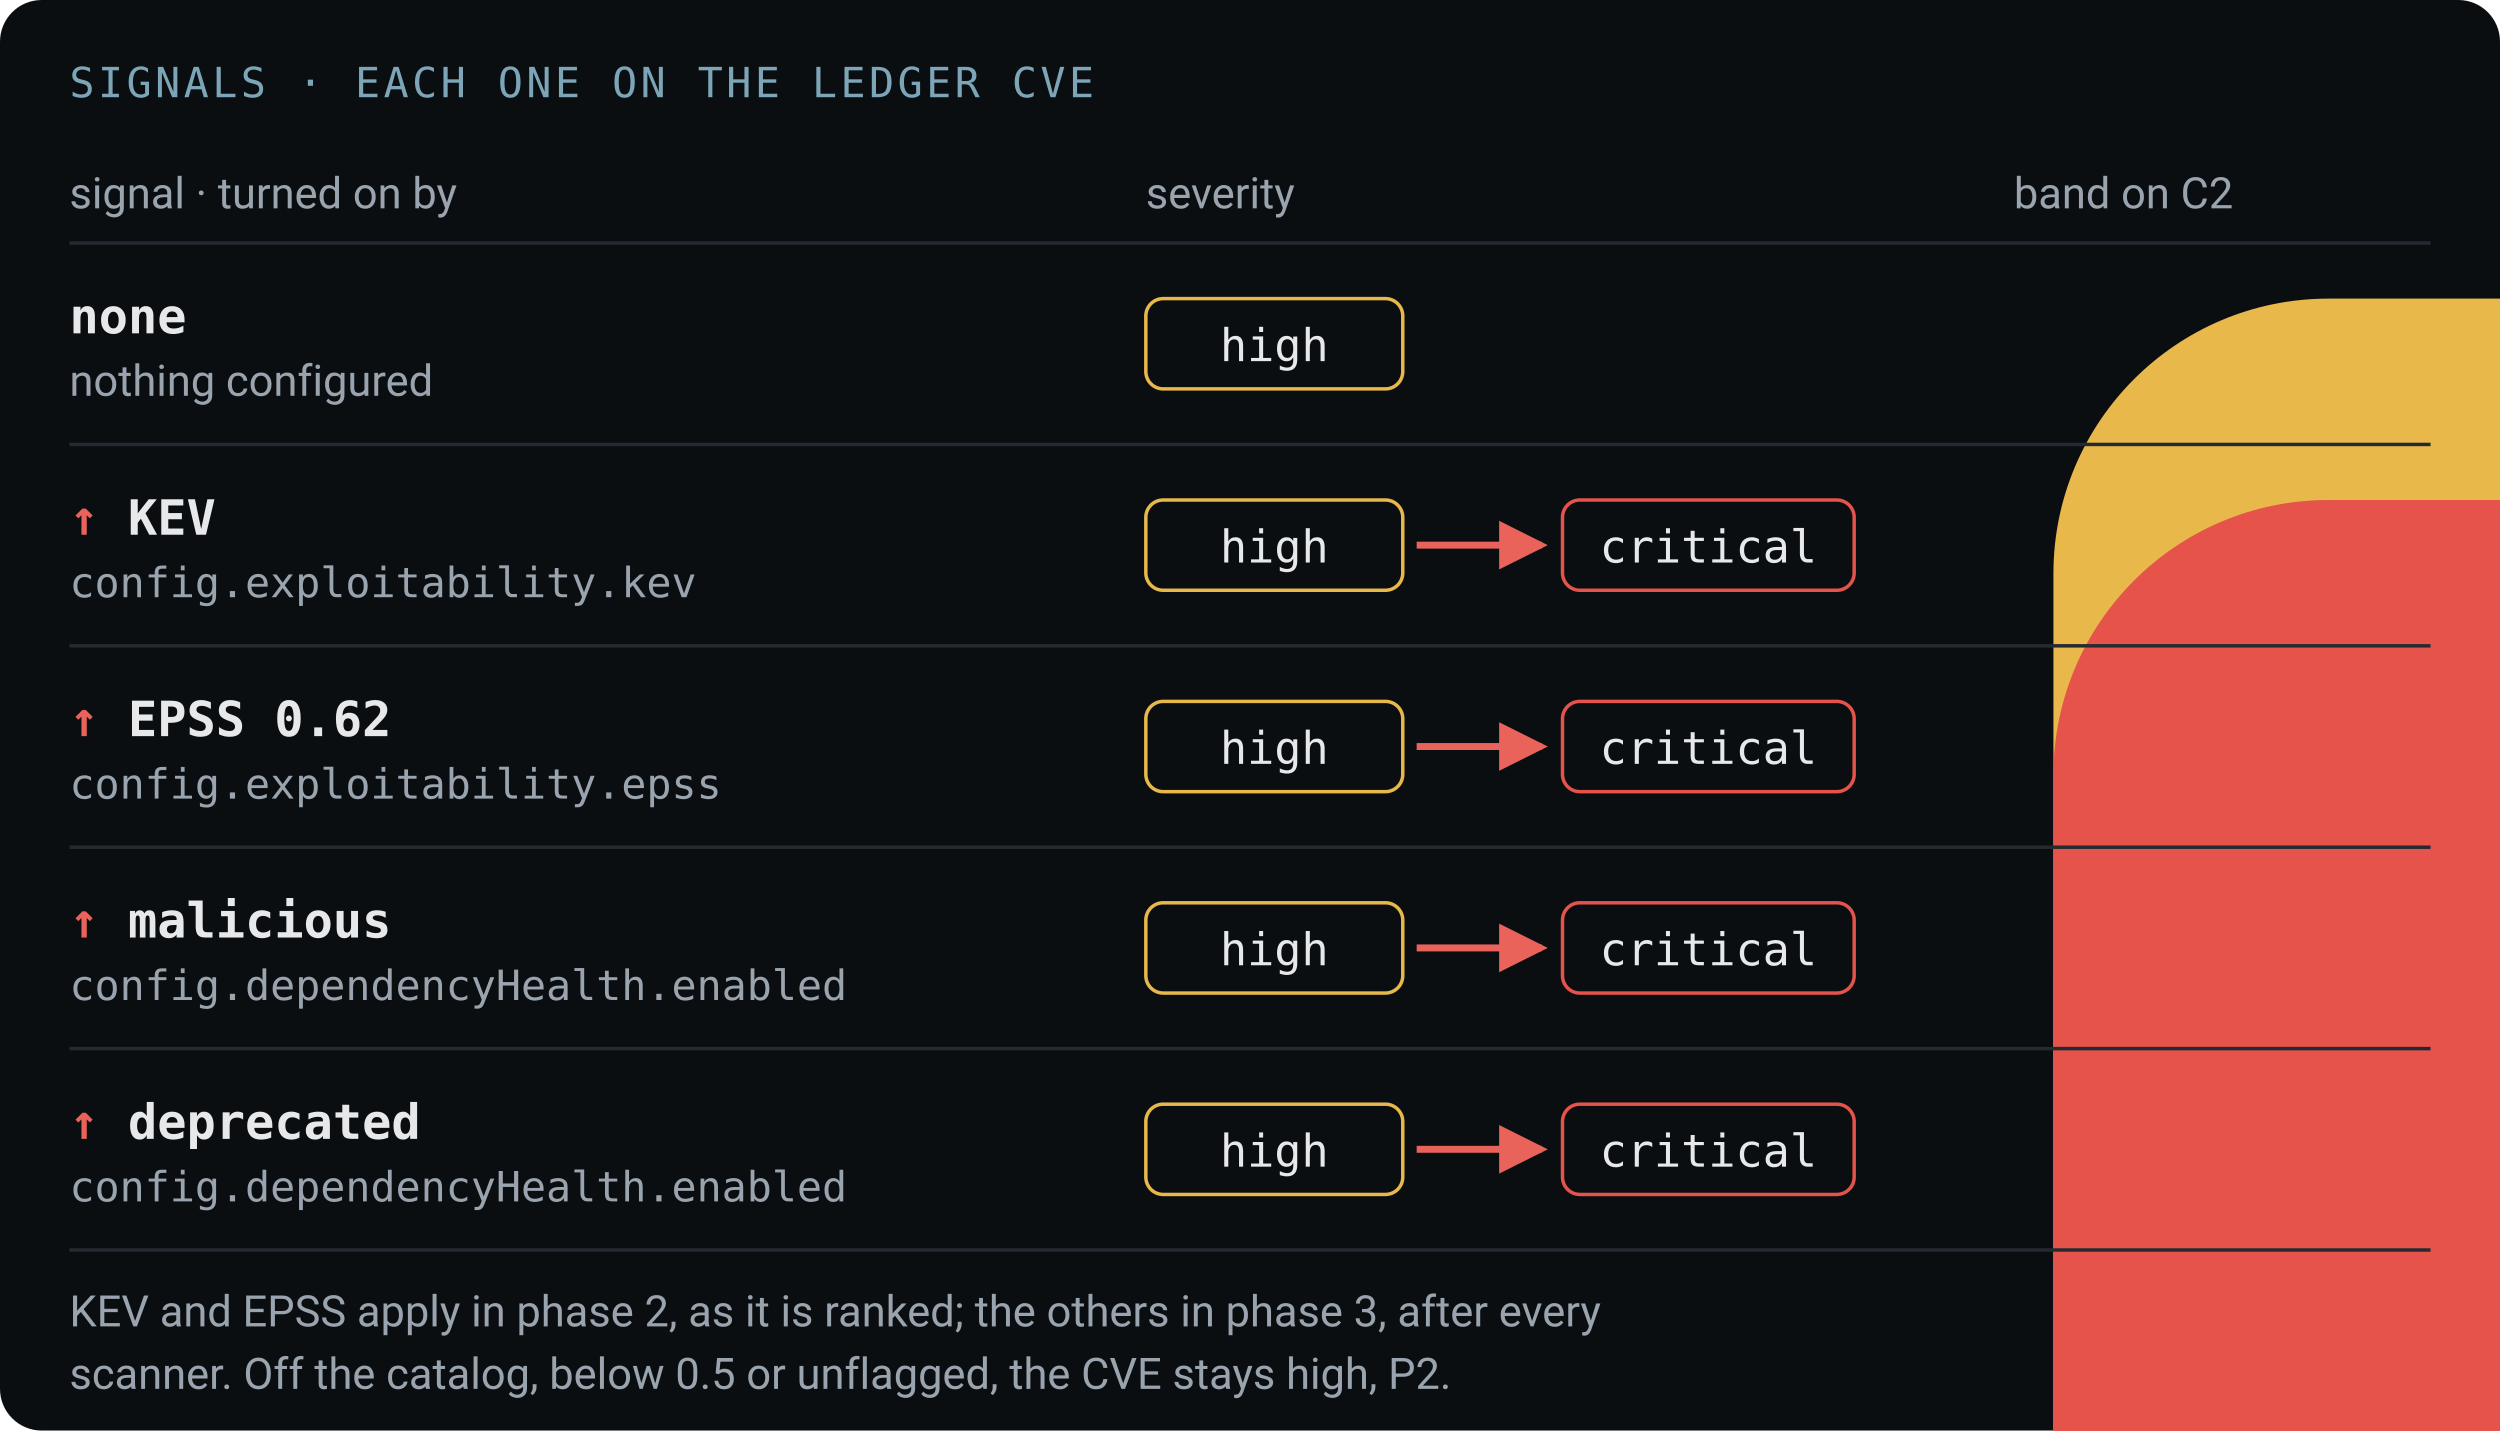
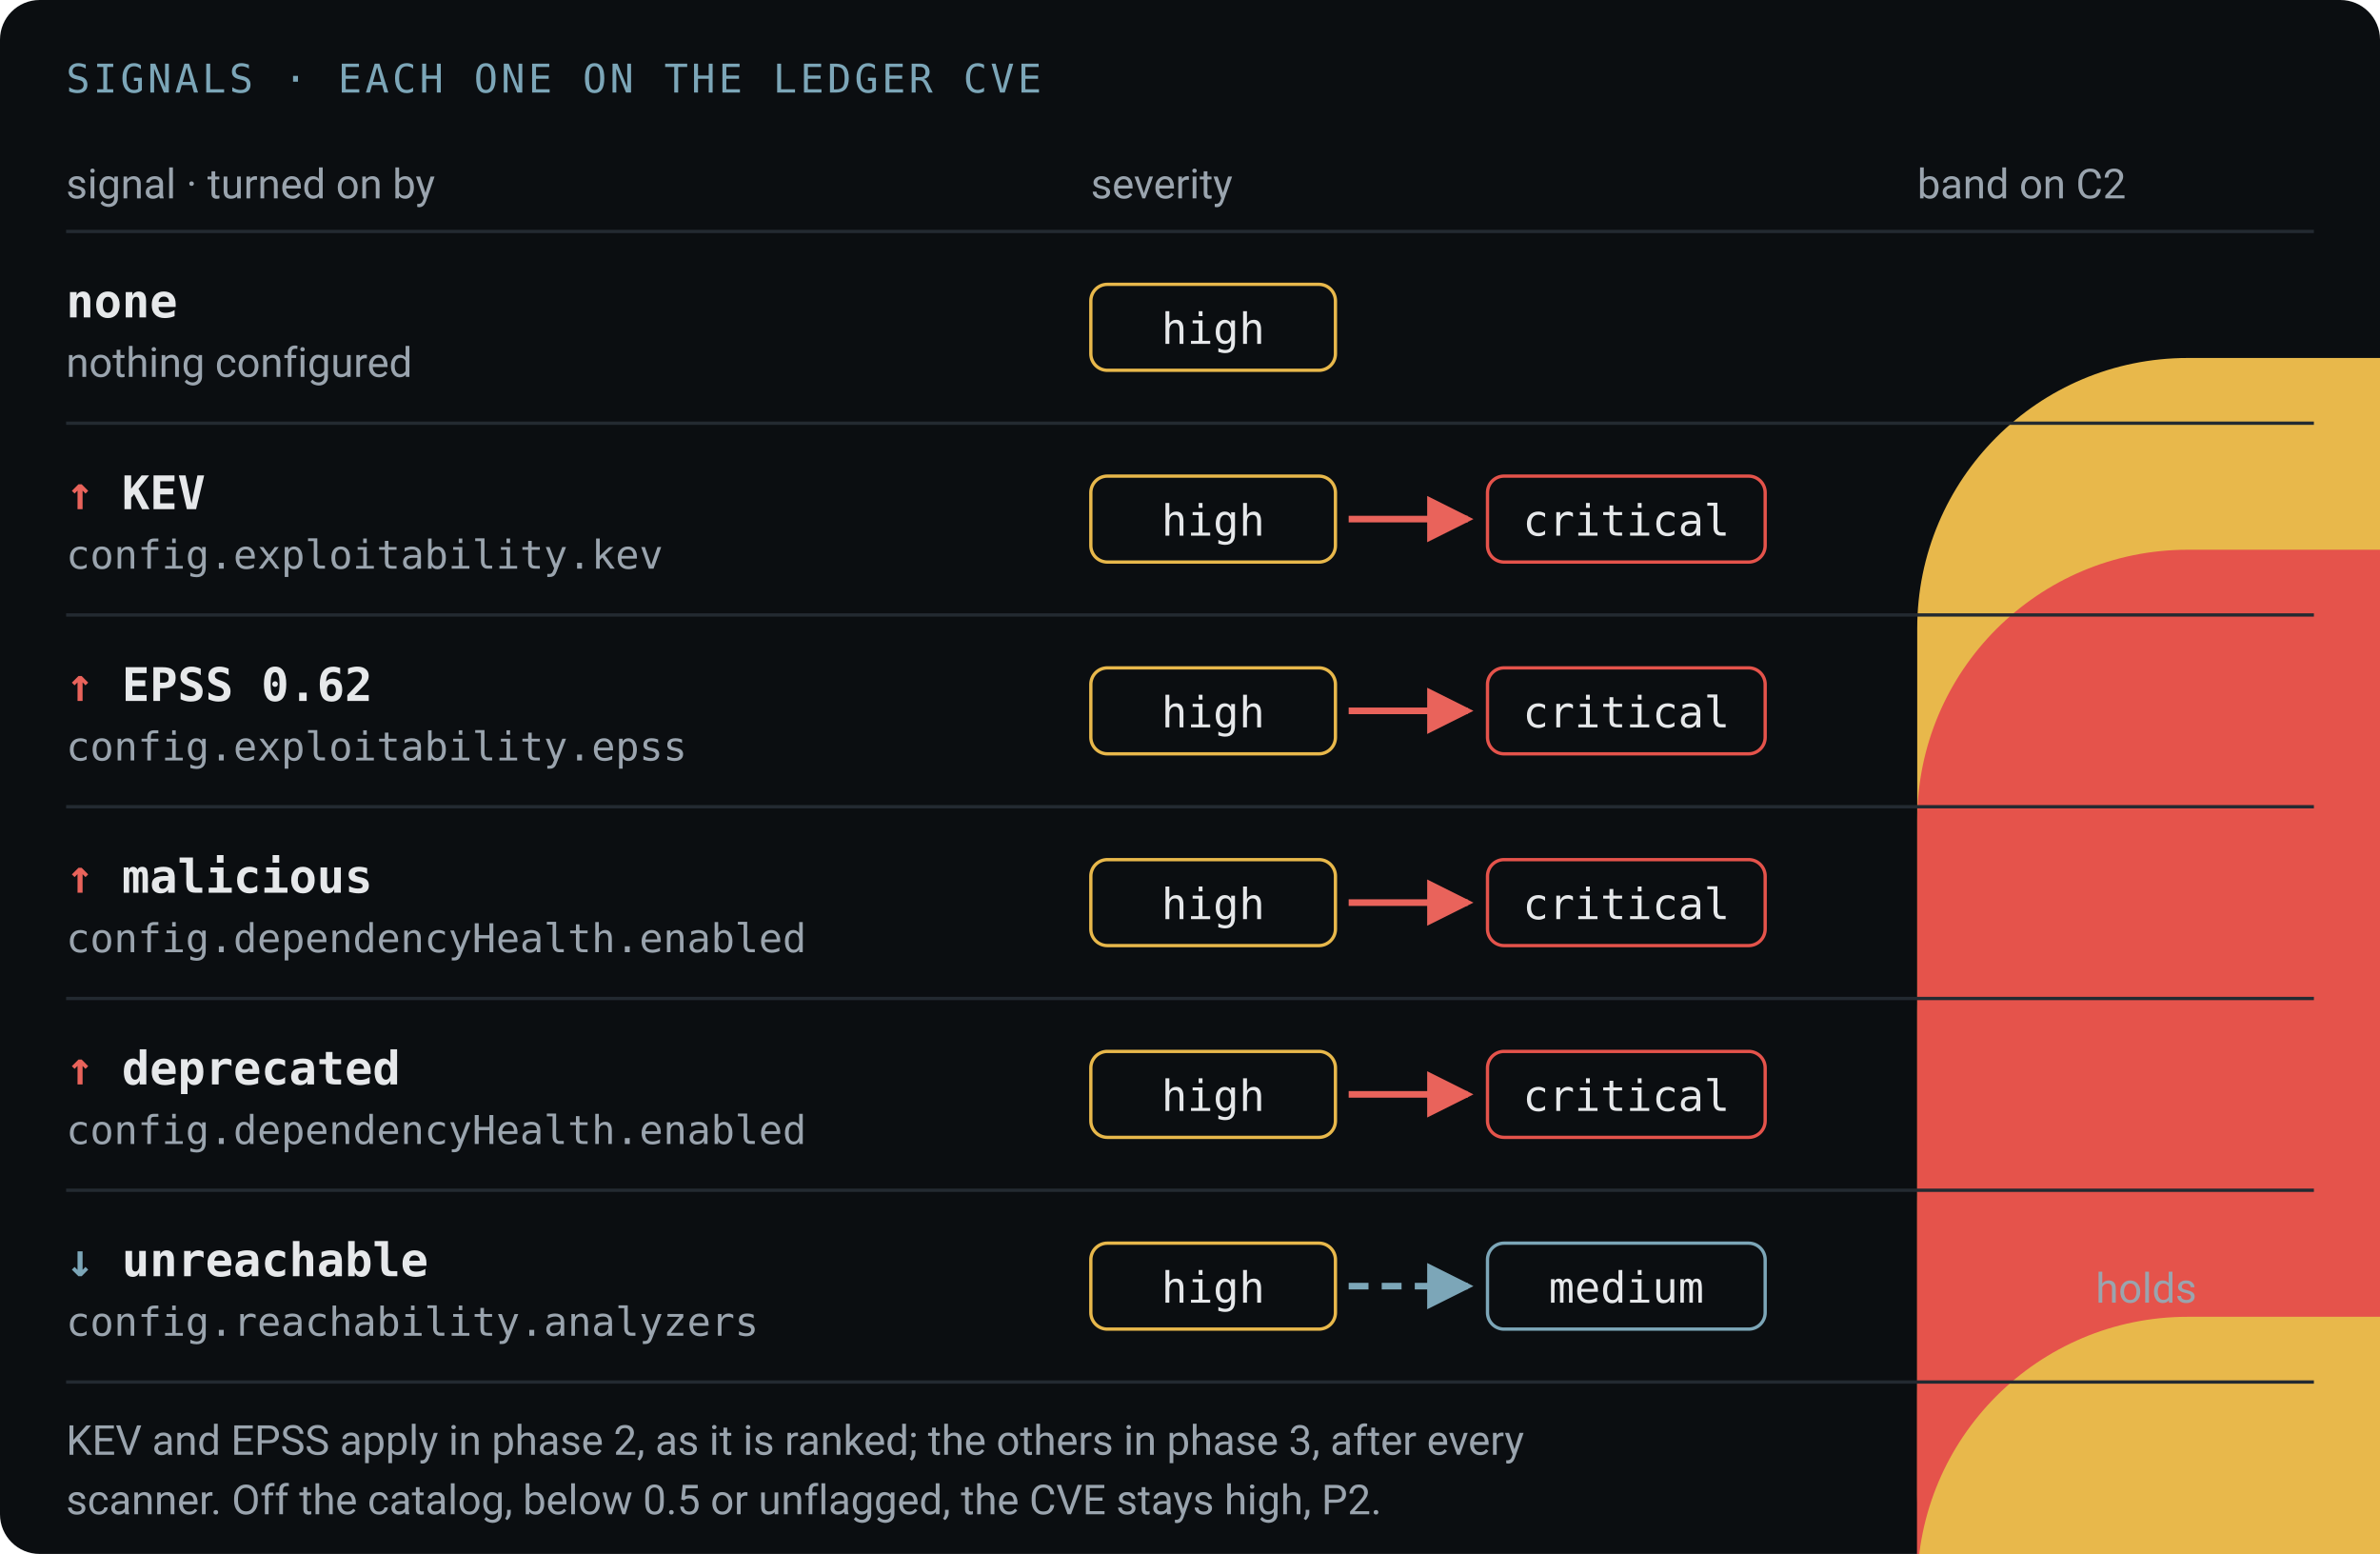
- <svg xmlns="http://www.w3.org/2000/svg" viewBox="0 0 720 412" width="720" height="412" role="img" aria-label="The ledger CVE under each signal on its own: four raise it from high to critical and P2 to P1.">
+ <svg xmlns="http://www.w3.org/2000/svg" viewBox="0 0 720 470" width="720" height="470" role="img" aria-label="The ledger CVE under each signal on its own: four raise it from high to critical and P2 to P1, and unreachable lowers it to medium with the band held at P2.">
  <defs>
    <style>
      text{font-family:'Space Grotesk',system-ui,-apple-system,'Segoe UI',Roboto,Helvetica,Arial,sans-serif;fill:#E6E8EA;font-size:14px}
      .m{font-family:'JetBrains Mono',ui-monospace,SFMono-Regular,Menlo,Consolas,monospace}
      .e{font-family:'JetBrains Mono',ui-monospace,SFMono-Regular,Menlo,Consolas,monospace;font-size:12px;letter-spacing:1px;fill:#7CA6B8}
      .mu{fill:#9AA4AE}.sm{font-size:12.5px}.k{font-size:12px}.h{font-size:13px}.b{font-weight:700}.c{text-anchor:middle}
      .sev{fill:none;stroke-width:1}.s1{stroke:#E5534B}.s2{stroke:#E8B84B}.s3{stroke:#7CA6B8}.s4{stroke:#6B7680}
      .up{stroke:#E9635B;stroke-width:2;fill:none}
      .dn{stroke:#7CA6B8;stroke-width:2;fill:none;stroke-dasharray:6 4}
      .g{stroke:#232A31;stroke-width:1}
      .tu{fill:#E9635B}.td{fill:#7CA6B8}
    </style>
    <symbol id="c1" viewBox="0 0 44 26" width="44" height="26">
      <rect width="44" height="26" rx="5" fill="#E5534B" />
      <text x="22" y="18" text-anchor="middle" font-family="'JetBrains Mono',ui-monospace,monospace" font-size="13" font-weight="700" fill="#0B0E11">P1</text>
    </symbol>
    <symbol id="c2" viewBox="0 0 44 26" width="44" height="26">
      <rect width="44" height="26" rx="5" fill="#E8B84B" />
      <text x="22" y="18" text-anchor="middle" font-family="'JetBrains Mono',ui-monospace,monospace" font-size="13" font-weight="700" fill="#16110A">P2</text>
    </symbol>
    <marker id="u" viewBox="0 0 8 8" refX="7" refY="4" markerWidth="7" markerHeight="7" orient="auto">
      <path d="M0 0L8 4L0 8z" fill="#E9635B" />
    </marker>
    <marker id="d" viewBox="0 0 8 8" refX="7" refY="4" markerWidth="7" markerHeight="7" orient="auto">
      <path d="M0 0L8 4L0 8z" fill="#7CA6B8" />
    </marker>
  </defs>
-   <rect width="720" height="412" rx="12" fill="#0B0E11" />
+   <rect width="720" height="470" rx="12" fill="#0B0E11" />
  <text class="e" x="20" y="28">SIGNALS · EACH ONE ON THE LEDGER CVE</text>
  <text class="sm mu" x="20" y="60">signal · turned on by</text>
  <text class="sm mu" x="330" y="60">severity</text>
  <text class="sm mu" x="580" y="60">band on C2</text>
  <path class="g" d="M20 70H700" />
  <text class="m b" x="20" y="96">none</text>
  <text class="sm mu" x="20" y="114">nothing configured</text>
  <rect class="sev s2" x="330" y="86" width="74" height="26" rx="5" />
  <text class="m h c" x="367" y="104">high</text>
  <use href="#c2" x="580" y="86" />
  <path class="g" d="M20 128H700" />
  <text class="m b" x="20" y="154">
    <tspan class="tu">↑</tspan> KEV</text>
  <text class="m k mu" x="20" y="172">config.exploitability.kev</text>
  <rect class="sev s2" x="330" y="144" width="74" height="26" rx="5" />
  <text class="m h c" x="367" y="162">high</text>
  <path class="up" d="M408 157H444" marker-end="url(#u)" />
  <rect class="sev s1" x="450" y="144" width="84" height="26" rx="5" />
  <text class="m h c" x="492" y="162">critical</text>
  <use href="#c1" x="580" y="144" />
  <path class="g" d="M20 186H700" />
  <text class="m b" x="20" y="212">
    <tspan class="tu">↑</tspan> EPSS 0.62</text>
  <text class="m k mu" x="20" y="230">config.exploitability.epss</text>
  <rect class="sev s2" x="330" y="202" width="74" height="26" rx="5" />
  <text class="m h c" x="367" y="220">high</text>
  <path class="up" d="M408 215H444" marker-end="url(#u)" />
  <rect class="sev s1" x="450" y="202" width="84" height="26" rx="5" />
  <text class="m h c" x="492" y="220">critical</text>
  <use href="#c1" x="580" y="202" />
  <path class="g" d="M20 244H700" />
  <text class="m b" x="20" y="270">
    <tspan class="tu">↑</tspan> malicious</text>
  <text class="m k mu" x="20" y="288">config.dependencyHealth.enabled</text>
  <rect class="sev s2" x="330" y="260" width="74" height="26" rx="5" />
  <text class="m h c" x="367" y="278">high</text>
  <path class="up" d="M408 273H444" marker-end="url(#u)" />
  <rect class="sev s1" x="450" y="260" width="84" height="26" rx="5" />
  <text class="m h c" x="492" y="278">critical</text>
  <use href="#c1" x="580" y="260" />
  <path class="g" d="M20 302H700" />
  <text class="m b" x="20" y="328">
    <tspan class="tu">↑</tspan> deprecated</text>
  <text class="m k mu" x="20" y="346">config.dependencyHealth.enabled</text>
  <rect class="sev s2" x="330" y="318" width="74" height="26" rx="5" />
  <text class="m h c" x="367" y="336">high</text>
  <path class="up" d="M408 331H444" marker-end="url(#u)" />
  <rect class="sev s1" x="450" y="318" width="84" height="26" rx="5" />
  <text class="m h c" x="492" y="336">critical</text>
  <use href="#c1" x="580" y="318" />
  <path class="g" d="M20 360H700" />
-   <text class="sm mu" x="20" y="382">KEV and EPSS apply in phase 2, as it is ranked; the others in phase 3, after every</text>
-   <text class="sm mu" x="20" y="400">scanner. Off the catalog, below 0.5 or unflagged, the CVE stays high, P2.</text>
+   <text class="m b" x="20" y="386">
+     <tspan class="td">↓</tspan> unreachable</text>
+   <text class="m k mu" x="20" y="404">config.reachability.analyzers</text>
+   <rect class="sev s2" x="330" y="376" width="74" height="26" rx="5" />
+   <text class="m h c" x="367" y="394">high</text>
+   <path class="dn" d="M408 389H444" marker-end="url(#d)" />
+   <rect class="sev s3" x="450" y="376" width="84" height="26" rx="5" />
+   <text class="m h c" x="492" y="394">medium</text>
+   <use href="#c2" x="580" y="376" />
+   <text class="sm mu" x="634" y="394">holds</text>
+   <path class="g" d="M20 418H700" />
+   <text class="sm mu" x="20" y="440">KEV and EPSS apply in phase 2, as it is ranked; the others in phase 3, after every</text>
+   <text class="sm mu" x="20" y="458">scanner. Off the catalog, below 0.5 or unflagged, the CVE stays high, P2.</text>
</svg>
